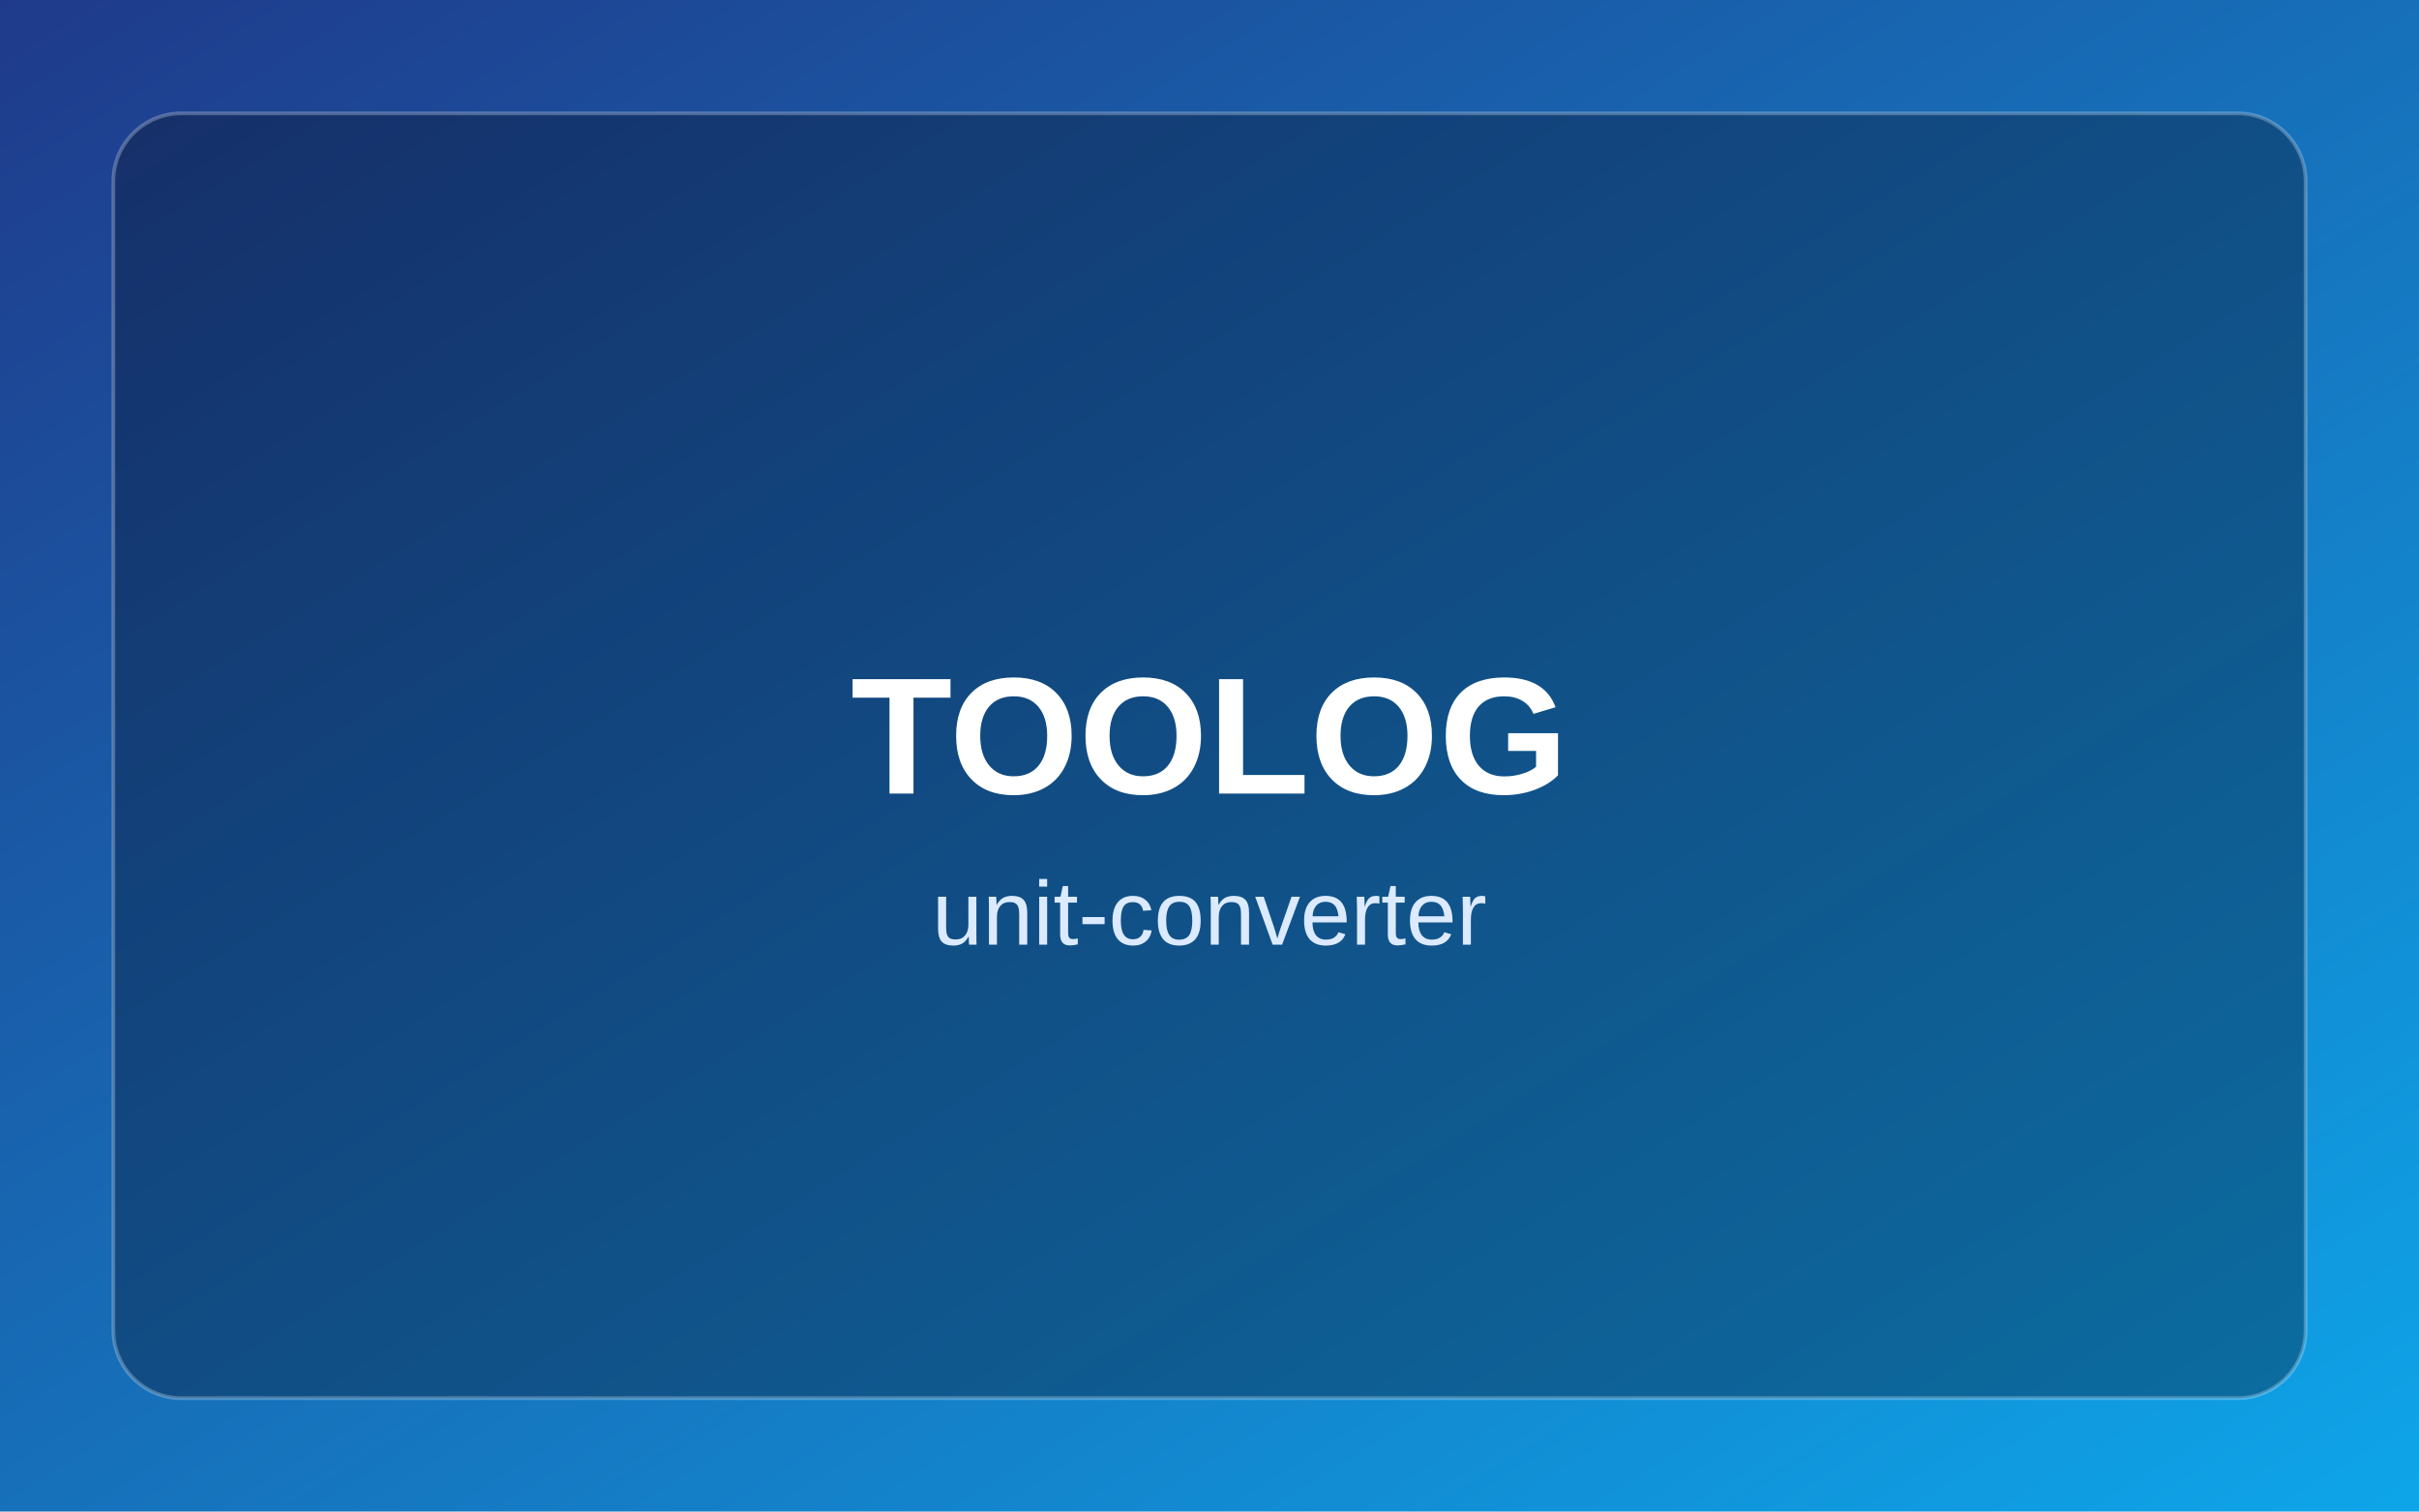
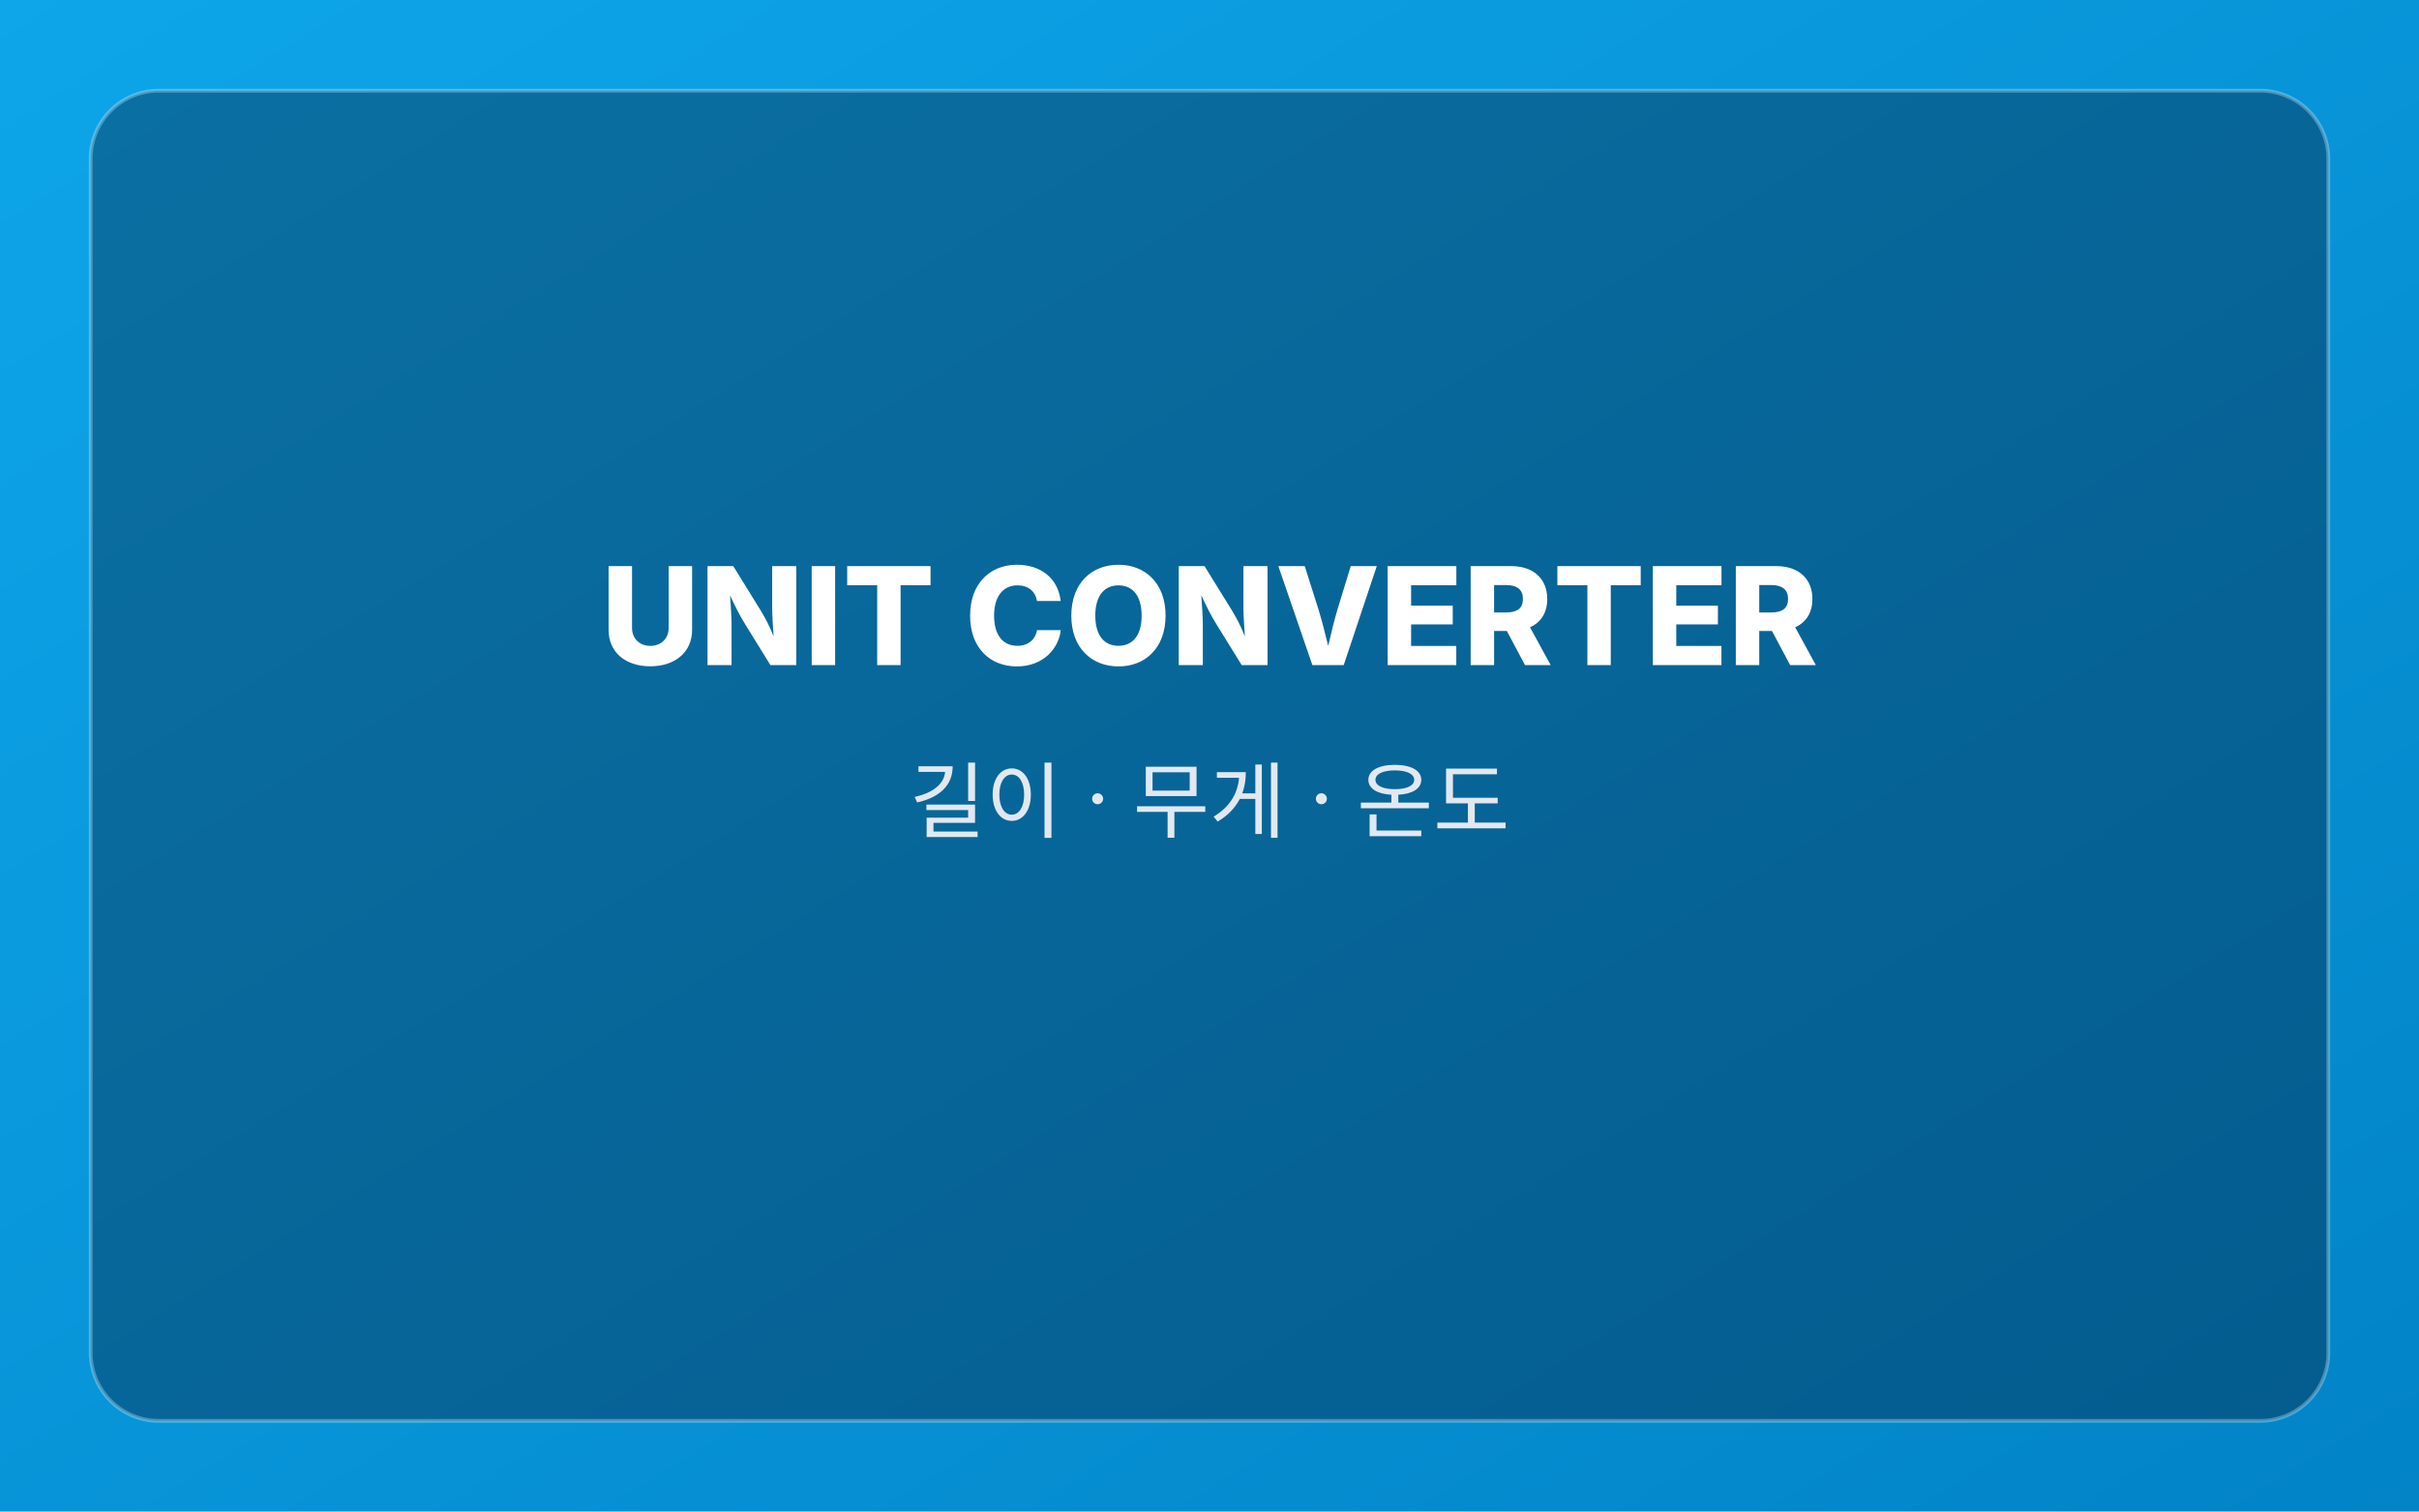
<svg xmlns="http://www.w3.org/2000/svg" width="640" height="400" viewBox="0 0 640 400">
  <defs>
-     <linearGradient id="g" x1="0" x2="1" y1="0" y2="1">
-       <stop offset="0%" stop-color="#1f3a8a" />
-       <stop offset="100%" stop-color="#0ea5e9" />
+     <linearGradient id="g" x1="0" y1="0" x2="1" y2="1">
+       <stop offset="0%" stop-color="#0ea5e9" />
+       <stop offset="100%" stop-color="#0284c7" />
    </linearGradient>
  </defs>
  <rect width="640" height="400" fill="url(#g)" />
-   <rect x="30" y="30" width="580" height="340" rx="18" fill="rgba(8,15,35,.35)" stroke="rgba(255,255,255,.25)" />
-   <text x="320" y="210" text-anchor="middle" fill="#ffffff" font-size="44" font-family="Pretendard, Arial" font-weight="700">TOOLOG</text>
-   <text x="320" y="250" text-anchor="middle" fill="#dbeafe" font-size="24" font-family="Pretendard, Arial">unit-converter</text>
+   <rect x="24" y="24" width="592" height="352" rx="18" fill="rgba(8,15,35,.35)" stroke="rgba(255,255,255,.28)" />
+   <text x="320" y="176" text-anchor="middle" fill="#ffffff" font-size="36" font-family="Inter, Arial" font-weight="800">UNIT CONVERTER</text>
+   <text x="320" y="220" text-anchor="middle" fill="#e2e8f0" font-size="22" font-family="Inter, Arial">길이 · 무게 · 온도</text>
</svg>
